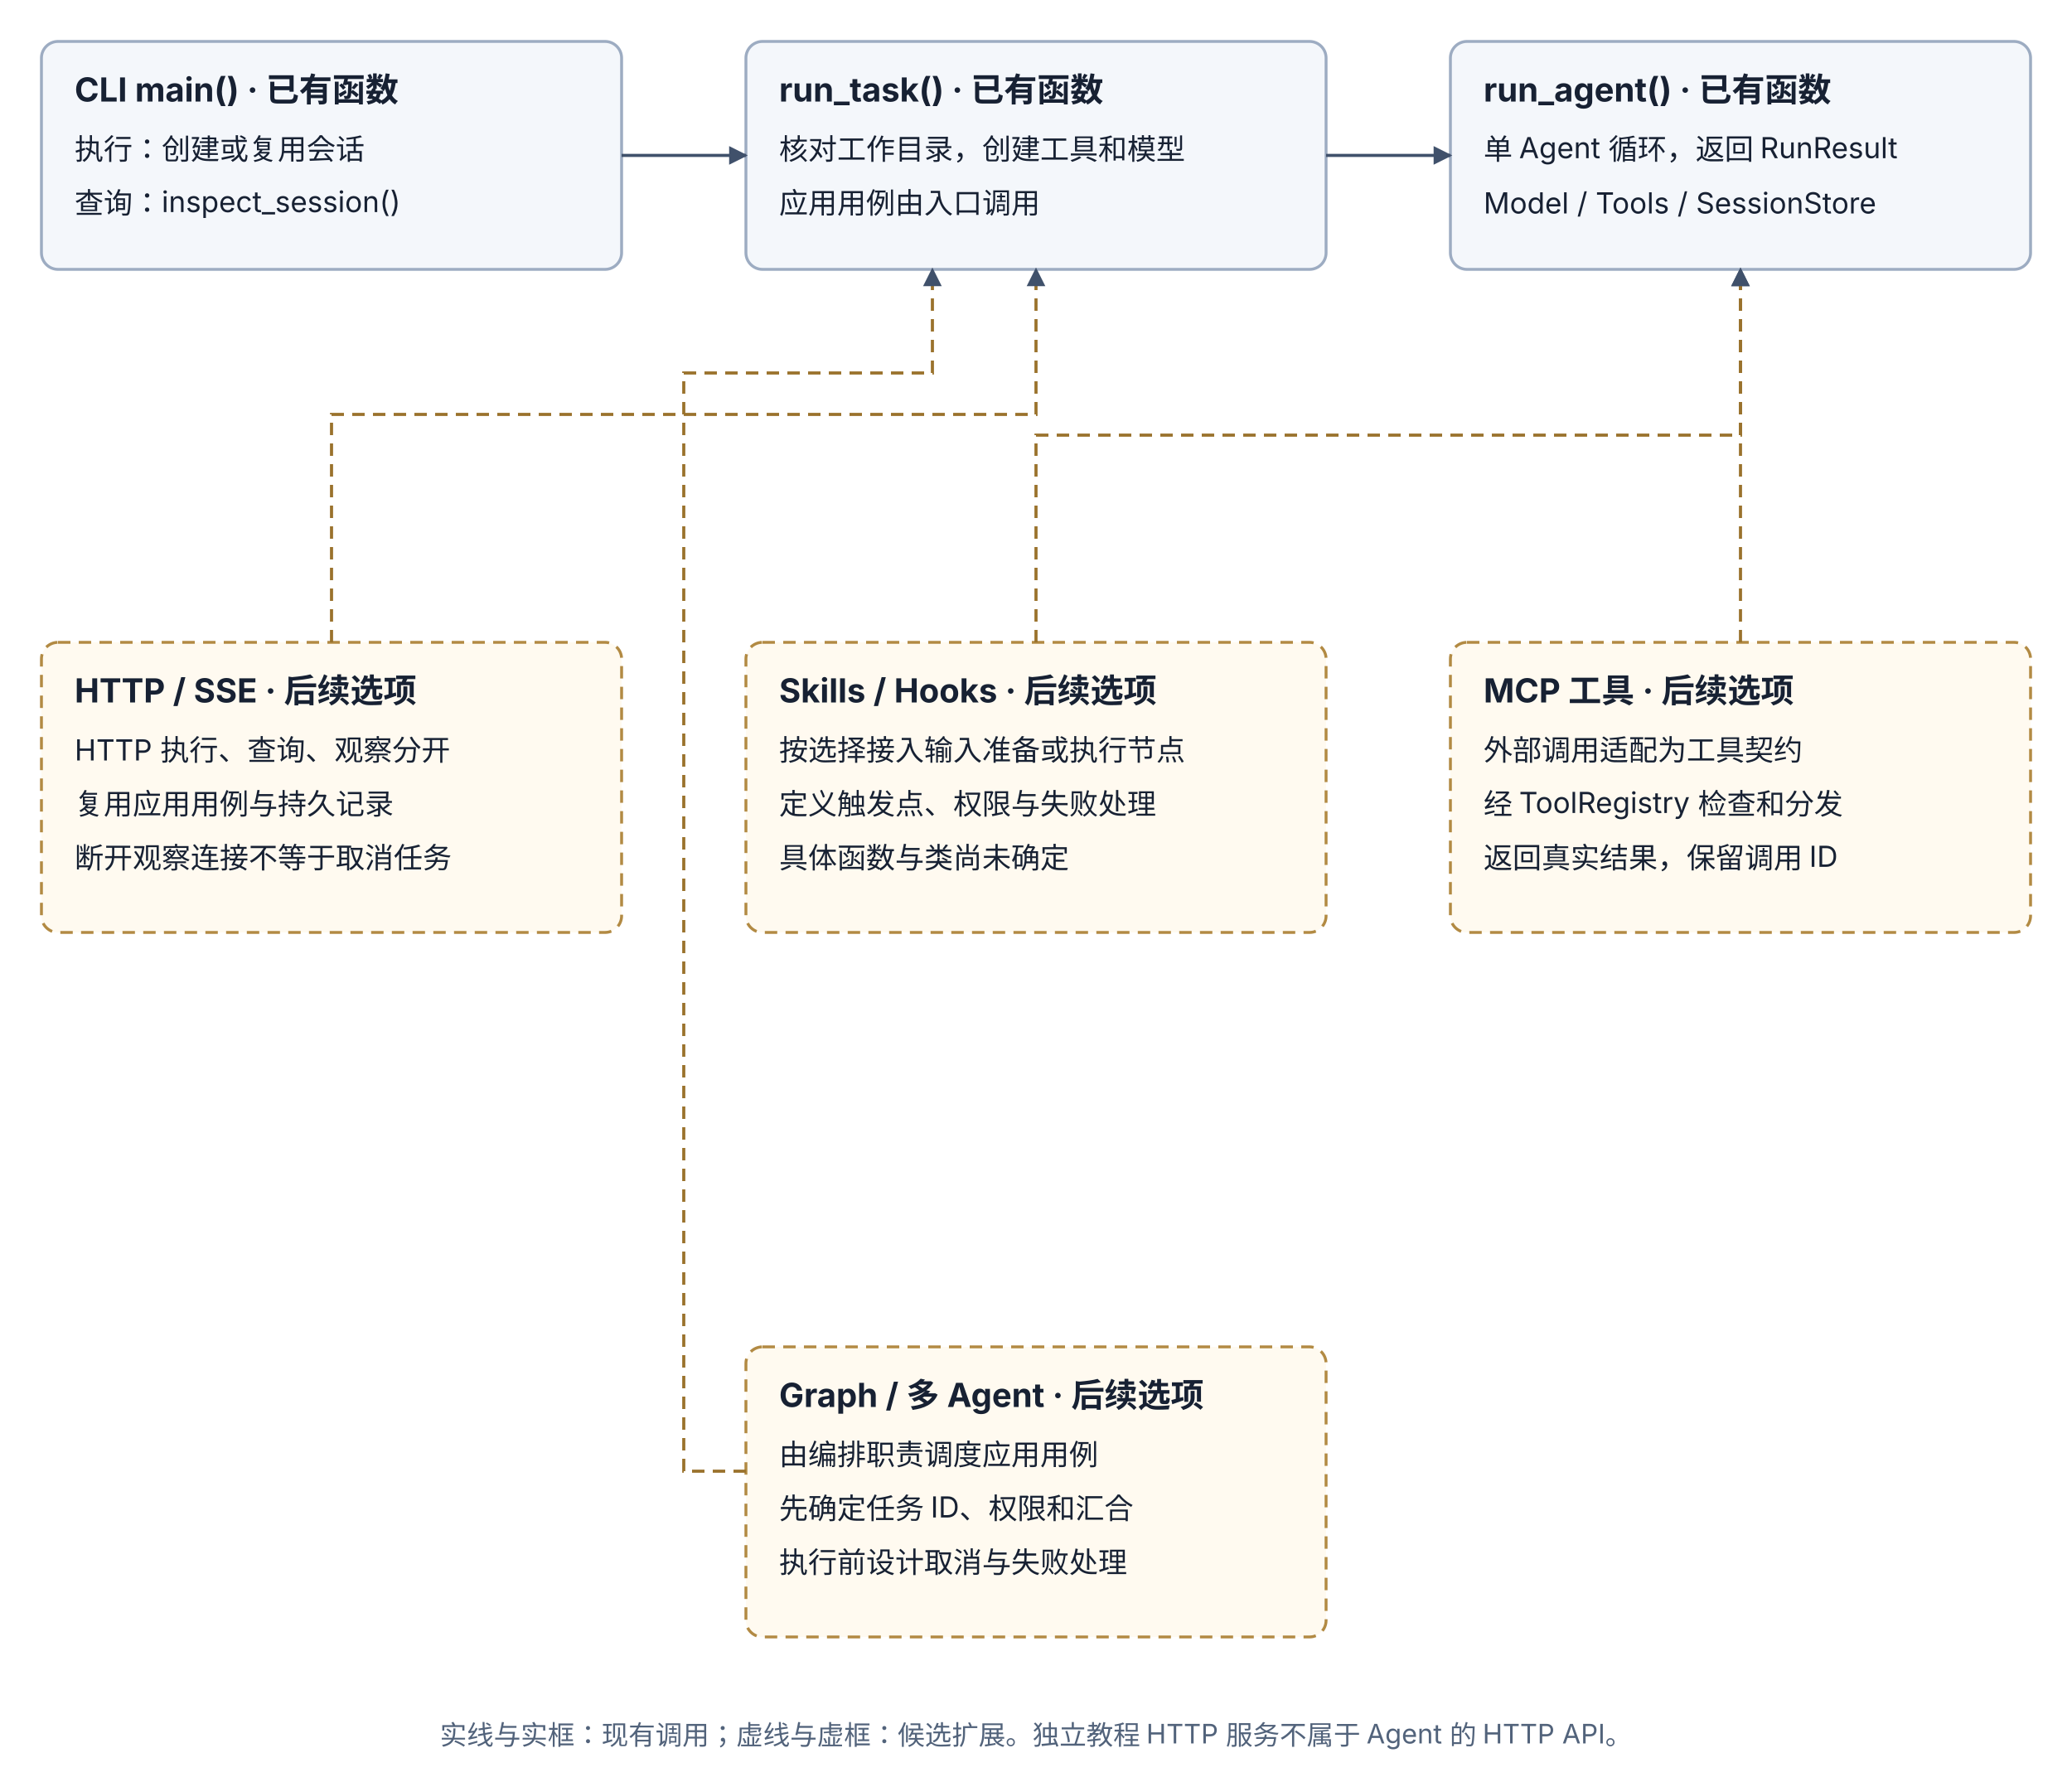
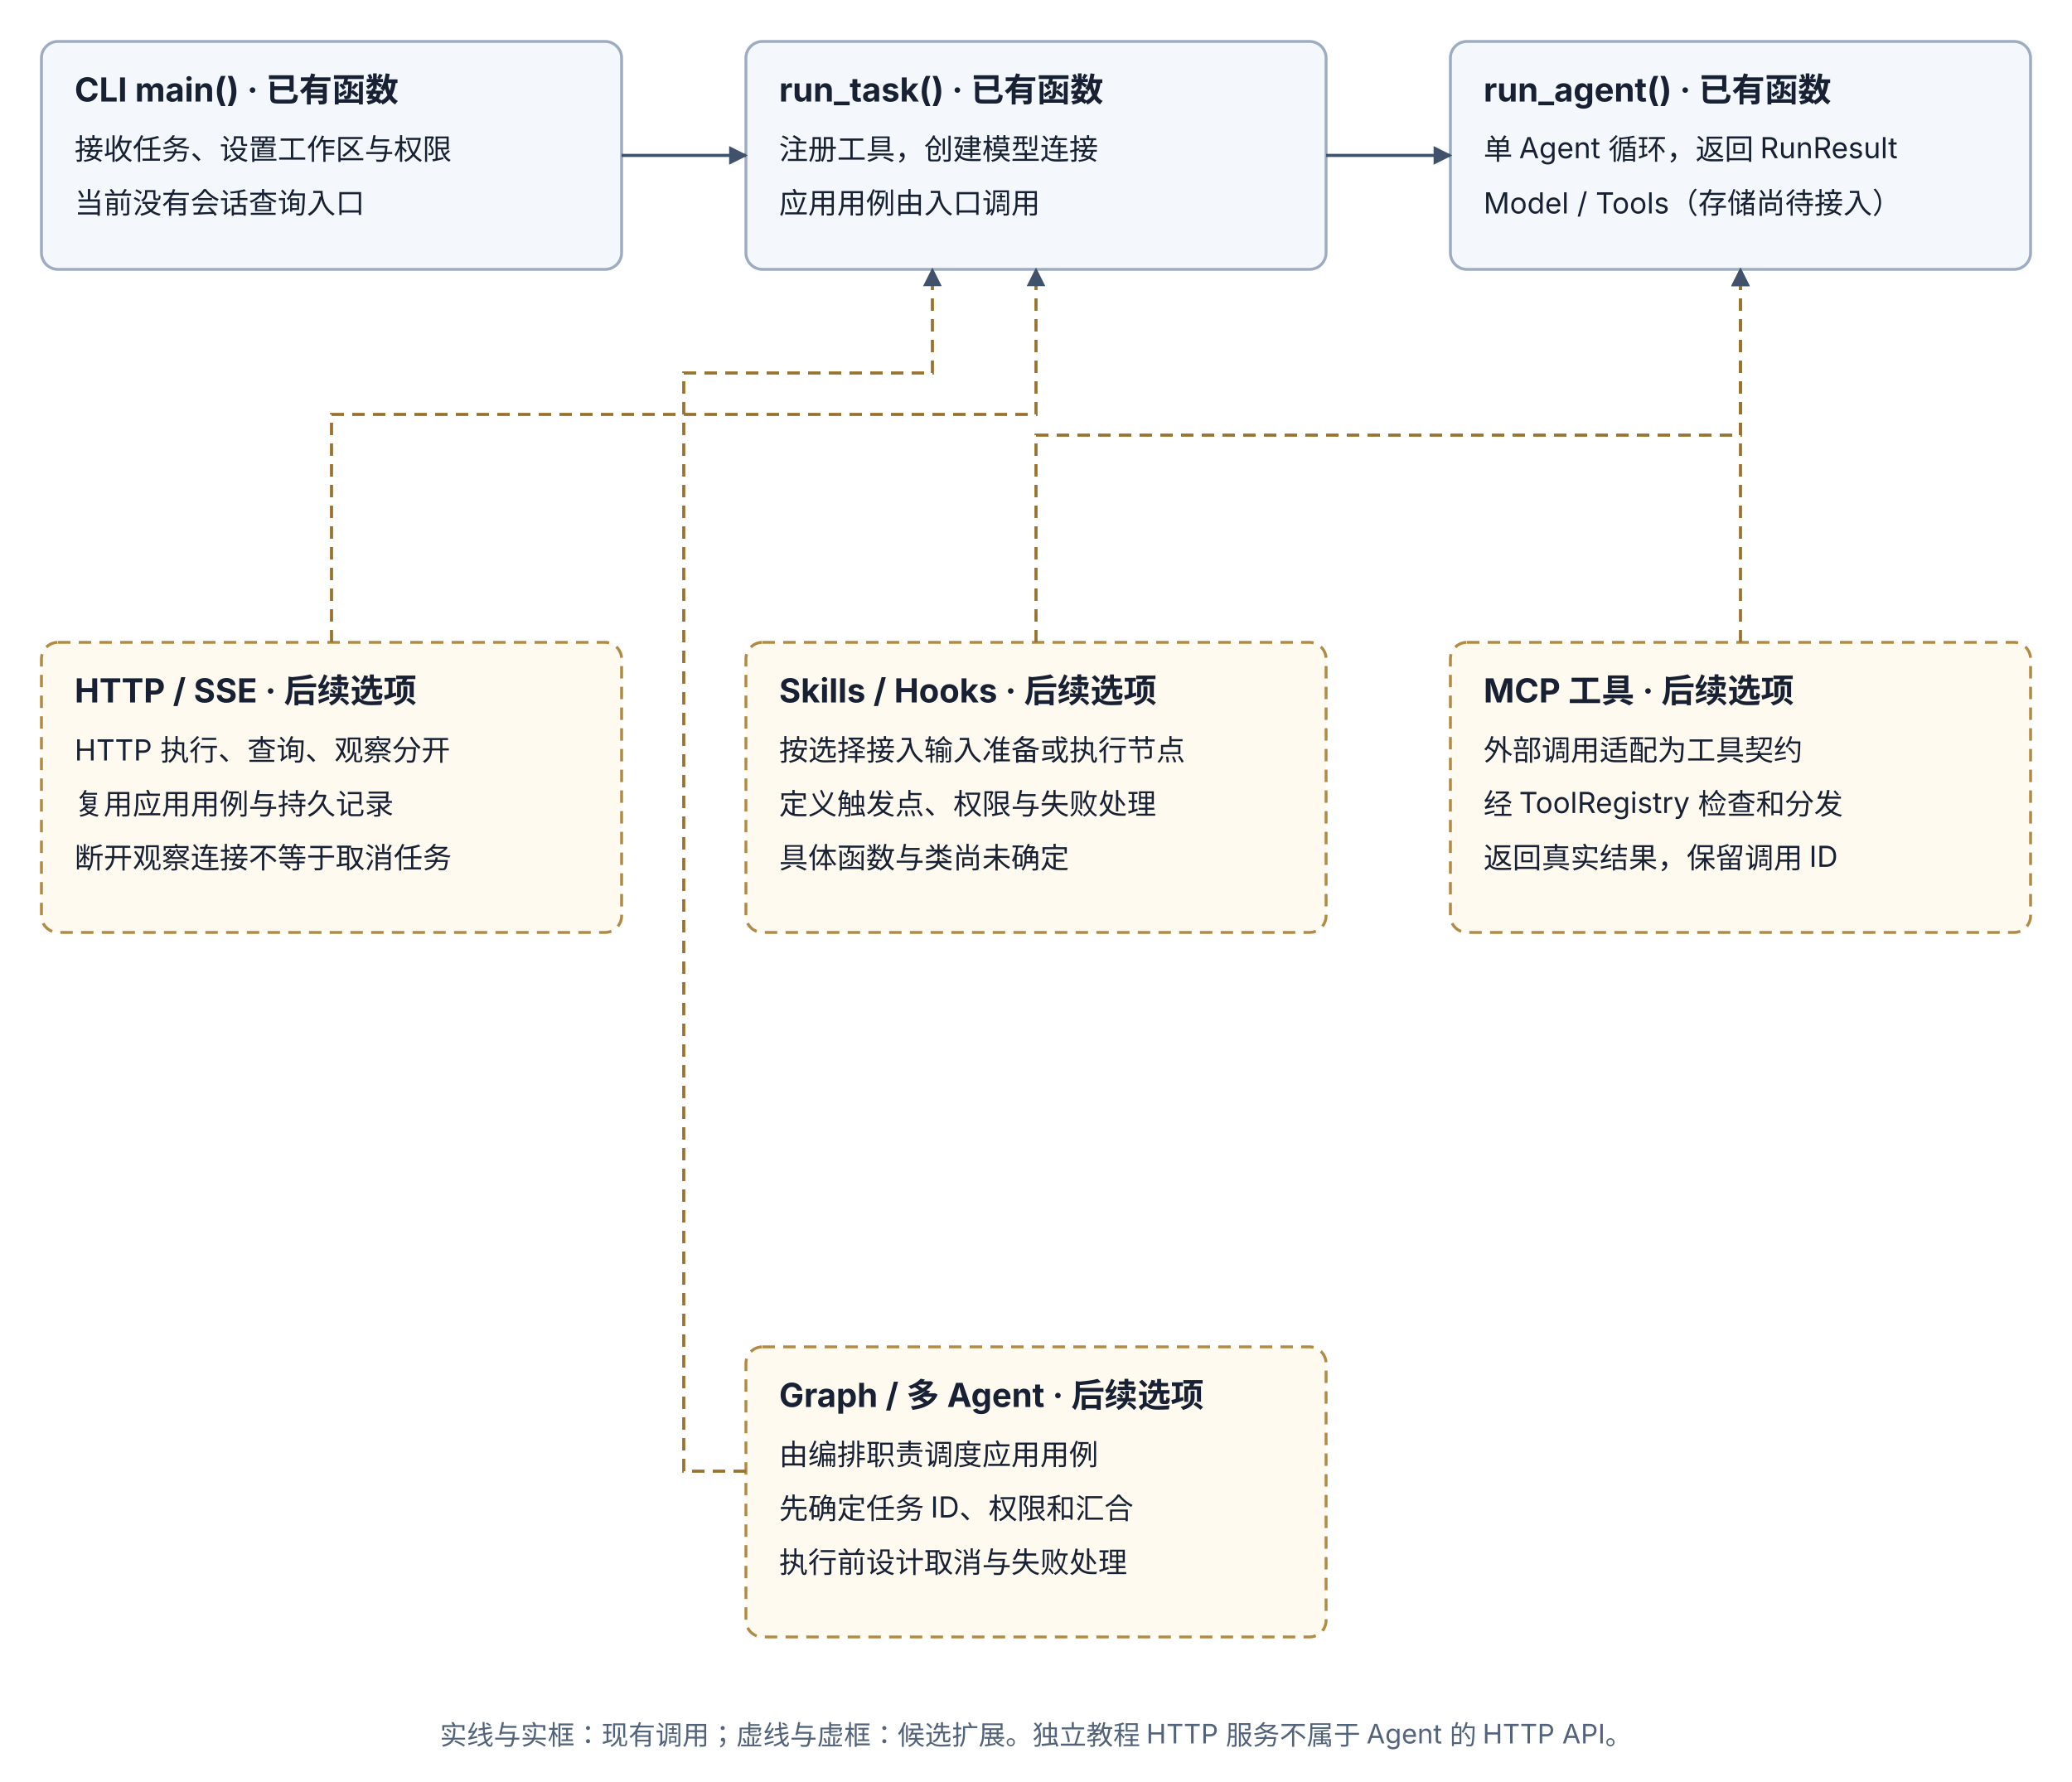
<svg xmlns="http://www.w3.org/2000/svg" viewBox="0 0 1000 860" role="img" aria-labelledby="title">
  <style>text{font-family:-apple-system,BlinkMacSystemFont,"Segoe UI","Microsoft YaHei",sans-serif;fill:#172133;font-size:14px}.box{fill:#f4f7fb;stroke:#9dacc2;stroke-width:1.4}.planned{fill:#fffaf0;stroke:#b28a43;stroke-dasharray:6 4}.head{font-size:16px;font-weight:650}.note{fill:#52637b;font-size:13px}.edge{fill:none;stroke:#40516b;stroke-width:1.5}.future{stroke:#9a722c;stroke-dasharray:6 4}</style>
  <defs>
    <marker id="arrow" viewBox="0 0 10 10" refX="9" refY="5" markerWidth="6" markerHeight="6" orient="auto">
      <path d="M0 0 L10 5 L0 10 Z" fill="#40516b" />
    </marker>
  </defs>
  <rect class="box" x="20" y="20" width="280" height="110" rx="8" />
  <text x="36" y="49" class="head">CLI main() · 已有函数</text>
-   <text x="36" y="77" class="">执行：创建或复用会话</text>
-   <text x="36" y="103" class="">查询：inspect_session()</text>
+   <text x="36" y="77" class="">接收任务、设置工作区与权限</text>
+   <text x="36" y="103" class="">当前没有会话查询入口</text>
  <rect class="box" x="360" y="20" width="280" height="110" rx="8" />
  <text x="376" y="49" class="head">run_task() · 已有函数</text>
-   <text x="376" y="77" class="">核对工作目录，创建工具和模型</text>
+   <text x="376" y="77" class="">注册工具，创建模型连接</text>
  <text x="376" y="103" class="">应用用例由入口调用</text>
  <rect class="box" x="700" y="20" width="280" height="110" rx="8" />
  <text x="716" y="49" class="head">run_agent() · 已有函数</text>
  <text x="716" y="77" class="">单 Agent 循环，返回 RunResult</text>
-   <text x="716" y="103" class="">Model / Tools / SessionStore</text>
+   <text x="716" y="103" class="">Model / Tools（存储尚待接入）</text>
  <rect class="box planned" x="20" y="310" width="280" height="140" rx="8" />
  <text x="36" y="339" class="head">HTTP / SSE · 后续选项</text>
  <text x="36" y="367" class="">HTTP 执行、查询、观察分开</text>
  <text x="36" y="393" class="">复用应用用例与持久记录</text>
  <text x="36" y="419" class="">断开观察连接不等于取消任务</text>
  <rect class="box planned" x="360" y="310" width="280" height="140" rx="8" />
  <text x="376" y="339" class="head">Skills / Hooks · 后续选项</text>
  <text x="376" y="367" class="">按选择接入输入准备或执行节点</text>
  <text x="376" y="393" class="">定义触发点、权限与失败处理</text>
  <text x="376" y="419" class="">具体函数与类尚未确定</text>
  <rect class="box planned" x="700" y="310" width="280" height="140" rx="8" />
  <text x="716" y="339" class="head">MCP 工具 · 后续选项</text>
  <text x="716" y="367" class="">外部调用适配为工具契约</text>
  <text x="716" y="393" class="">经 ToolRegistry 检查和分发</text>
  <text x="716" y="419" class="">返回真实结果，保留调用 ID</text>
  <rect class="box planned" x="360" y="650" width="280" height="140" rx="8" />
  <text x="376" y="679" class="head">Graph / 多 Agent · 后续选项</text>
  <text x="376" y="707" class="">由编排职责调度应用用例</text>
  <text x="376" y="733" class="">先确定任务 ID、权限和汇合</text>
  <text x="376" y="759" class="">执行前设计取消与失败处理</text>
  <path class="edge" d="M300 75 H360" marker-end="url(#arrow)" />
  <path class="edge" d="M640 75 H700" marker-end="url(#arrow)" />
  <path class="edge future" d="M160 310 V200 H500 V130" marker-end="url(#arrow)" />
  <path class="edge future" d="M500 310 V210 H840 V130" marker-end="url(#arrow)" />
  <path class="edge future" d="M840 310 V130" marker-end="url(#arrow)" />
  <path class="edge future" d="M360 710 H330 V180 H450 V130" marker-end="url(#arrow)" />
  <text x="500" y="842" class="note" text-anchor="middle">实线与实框：现有调用；虚线与虚框：候选扩展。独立教程 HTTP 服务不属于 Agent 的 HTTP API。</text>
</svg>
